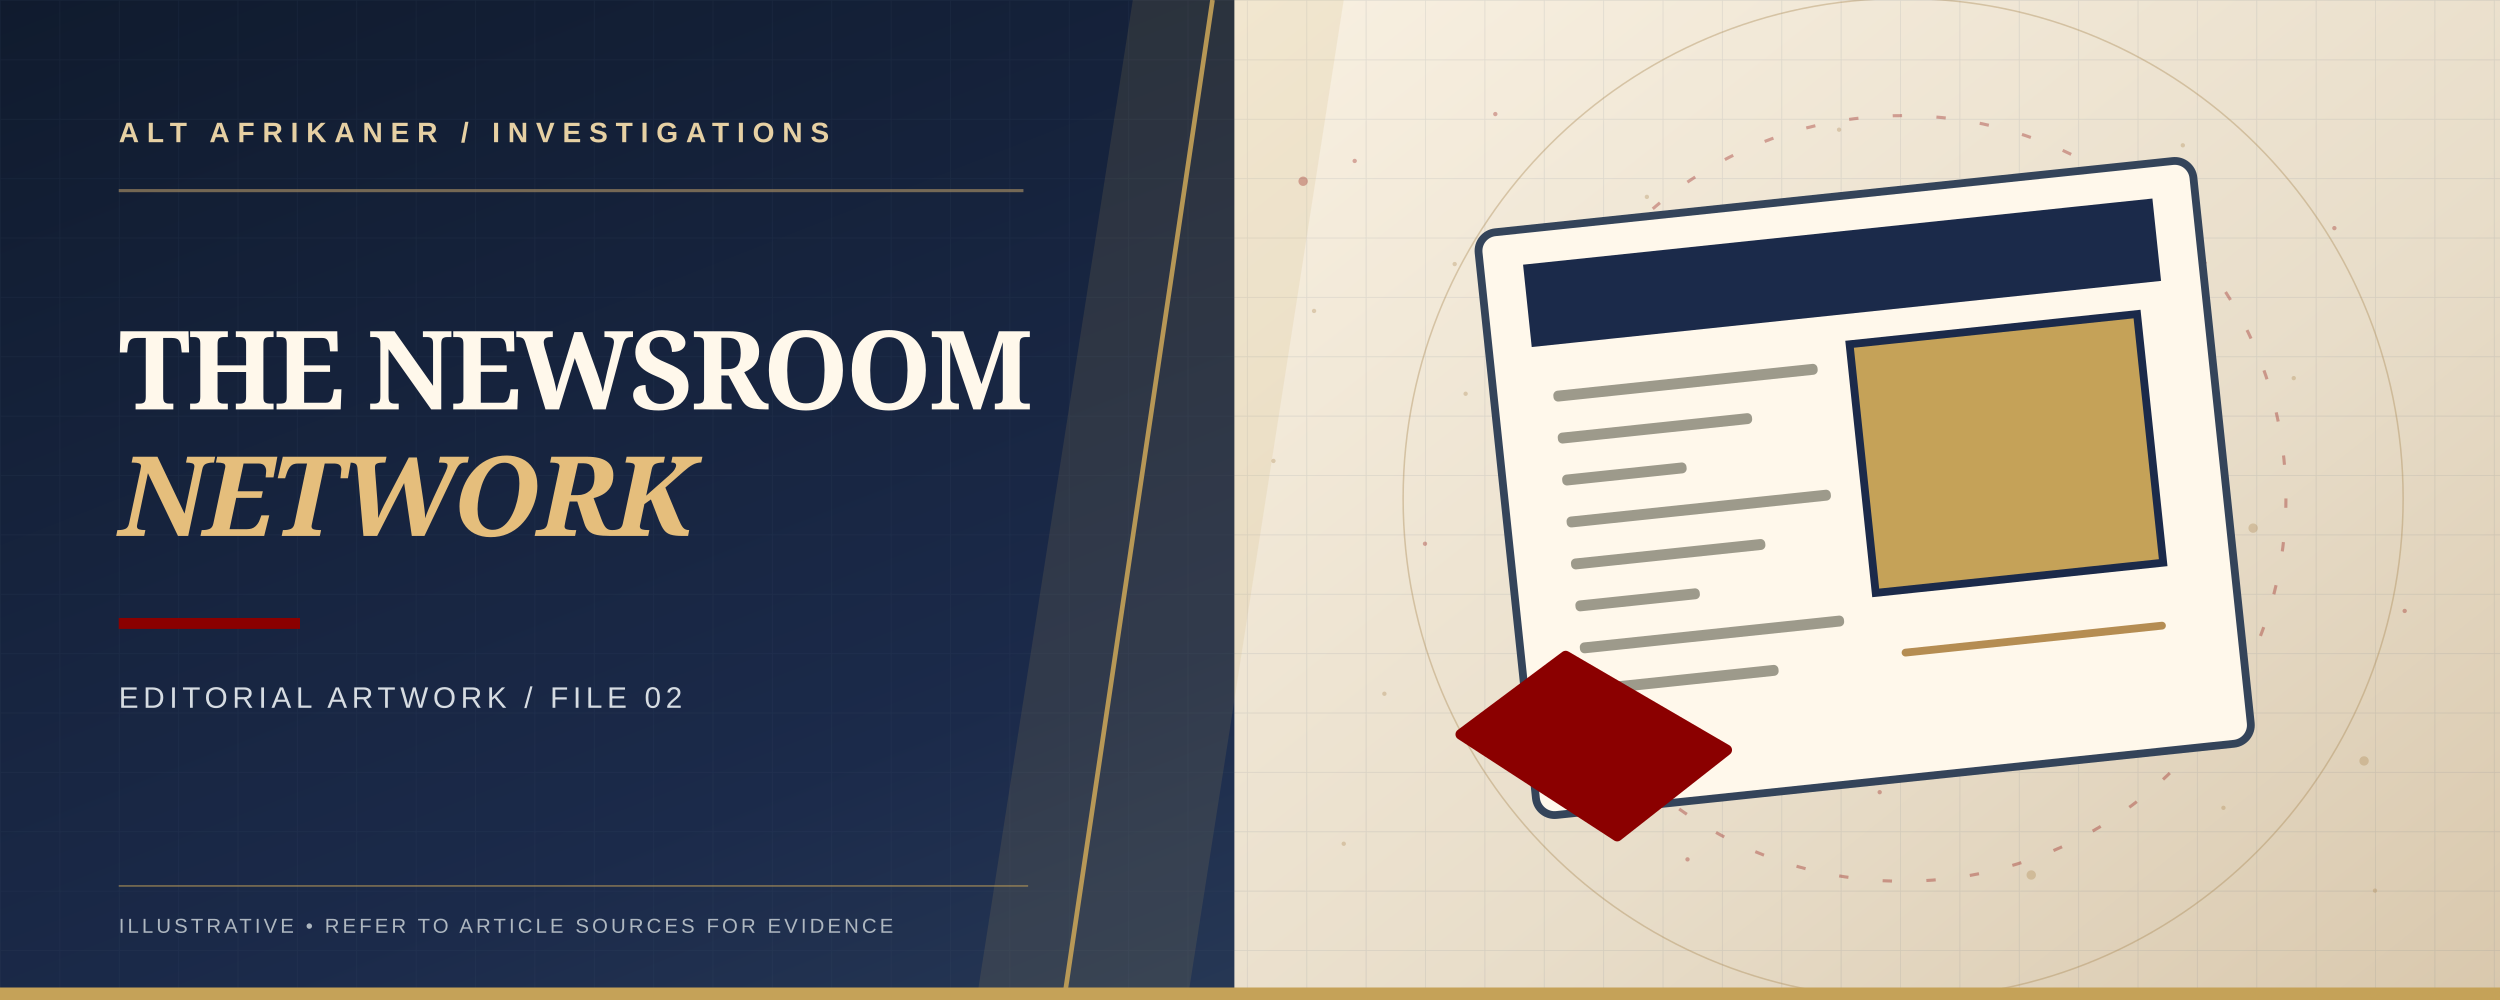
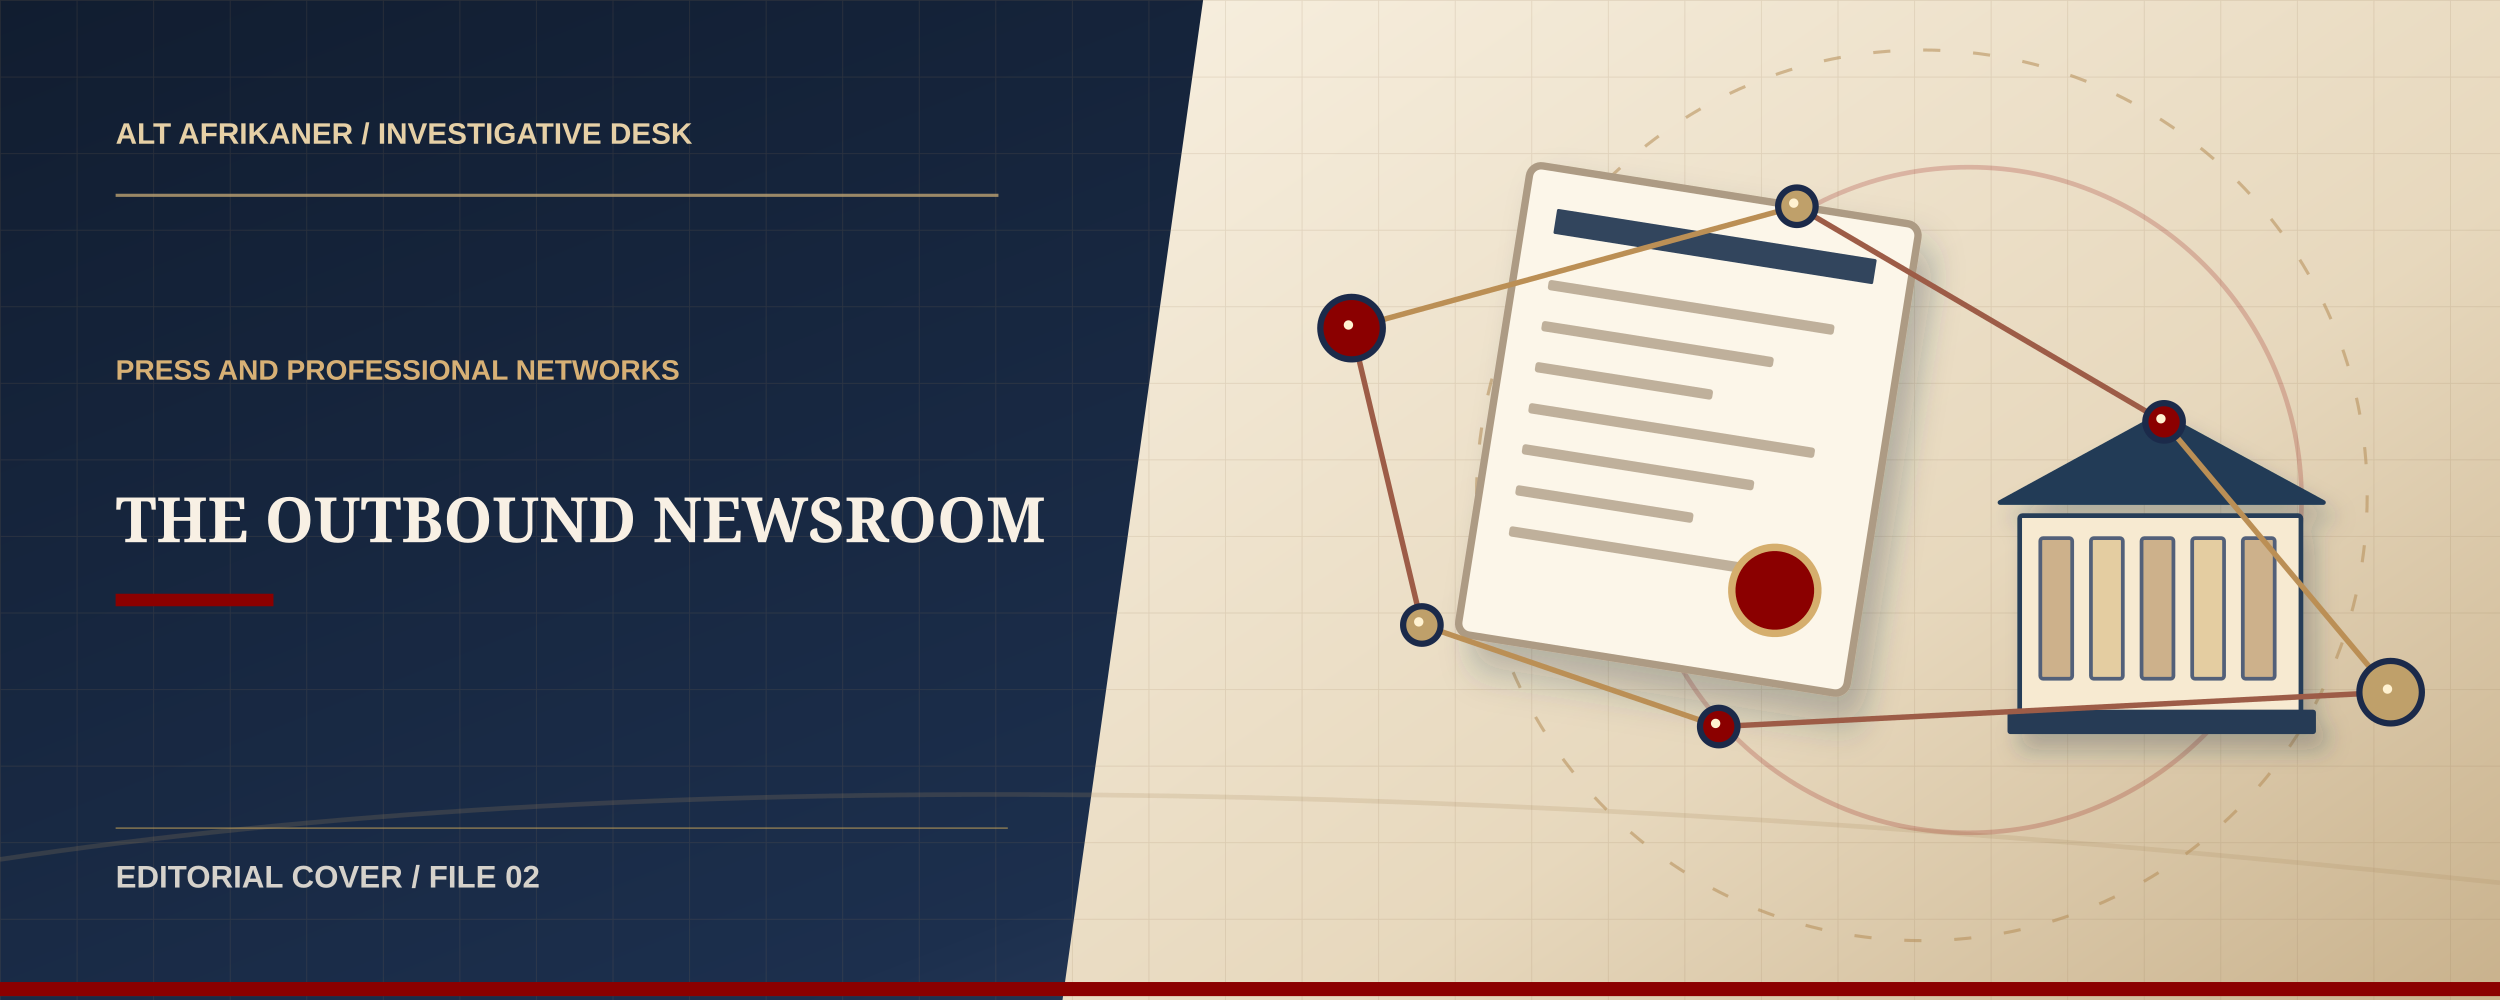
- <svg xmlns="http://www.w3.org/2000/svg" viewBox="0 0 1600 640" width="1600" height="640" role="img" aria-label="Journalists, newsrooms and professional links">
+ <svg xmlns="http://www.w3.org/2000/svg" viewBox="0 0 1600 640" width="1600" height="640" role="img" aria-label="THE OUTBOUND NEWSROOM - conceptual cover illustration">
  <defs>
-     <linearGradient id="d" x1="0" y1="0" x2="1" y2="1">
-       <stop stop-color="#101b2e" />
-       <stop offset=".55" stop-color="#1b2a4a" />
-       <stop offset="1" stop-color="#354962" />
+     <linearGradient id="dark" x1="0" y1="0" x2="1" y2="1">
+       <stop stop-color="#111d30" />
+       <stop offset=".66" stop-color="#1c2f4d" />
+       <stop offset="1" stop-color="#425372" />
    </linearGradient>
-     <linearGradient id="p" x1="0" y1="0" x2="1" y2="1">
-       <stop stop-color="#f8f0e1" />
-       <stop offset=".6" stop-color="#e8ddc9" />
-       <stop offset="1" stop-color="#d9c8ad" />
+     <linearGradient id="parchment" x1="0" y1="0" x2="1" y2="1">
+       <stop stop-color="#f7efdf" />
+       <stop offset=".6" stop-color="#e7d8bd" />
+       <stop offset="1" stop-color="#c9b28d" />
    </linearGradient>
-     <pattern id="g" width="38" height="38" patternUnits="userSpaceOnUse">
-       <path d="M38 0H0V38" fill="none" stroke="#455d73" stroke-width="1" opacity=".25" />
+     <pattern id="grid" width="49" height="49" patternUnits="userSpaceOnUse">
+       <path d="M49 0H0V49" stroke="#937655" stroke-width="1.1" fill="none" />
    </pattern>
-     <clipPath id="right">
-       <rect x="790" y="0" width="810" height="640" />
+     <filter id="shadow" x="-40%" y="-40%" width="180%" height="180%">
+       <feDropShadow dx="12" dy="17" stdDeviation="12" flood-color="#25384b" flood-opacity=".28" />
+     </filter>
+     <clipPath id="region">
+       <rect x="753" width="847" height="640" />
    </clipPath>
  </defs>
-   <rect width="1600" height="640" fill="url(#d)" />
-   <rect x="790" width="810" height="640" fill="url(#p)" />
-   <rect width="1600" height="640" fill="url(#g)" opacity=".48" />
-   <path d="M725 0L860 0L760 640L625 640Z" fill="#c5a258" opacity=".13" />
-   <path d="M776 0L681 640" fill="none" stroke="#c5a258" stroke-width="3" opacity=".9" />
-   <g clip-path="url(#right)">
-     <circle cx="834" cy="116" r="3" fill="#8b0000" opacity=".3" />
-     <circle cx="931" cy="169" r="1.4" fill="#a47c42" opacity=".3" />
-     <circle cx="1028" cy="222" r="1.4" fill="#a47c42" opacity=".3" />
-     <circle cx="1125" cy="275" r="1.4" fill="#8b0000" opacity=".3" />
-     <circle cx="1222" cy="328" r="1.4" fill="#a47c42" opacity=".3" />
-     <circle cx="1319" cy="381" r="1.4" fill="#a47c42" opacity=".3" />
-     <circle cx="1416" cy="434" r="1.4" fill="#8b0000" opacity=".3" />
-     <circle cx="1513" cy="487" r="3" fill="#a47c42" opacity=".3" />
-     <circle cx="860" cy="540" r="1.4" fill="#a47c42" opacity=".3" />
-     <circle cx="957" cy="73" r="1.4" fill="#8b0000" opacity=".3" />
-     <circle cx="1054" cy="126" r="1.4" fill="#a47c42" opacity=".3" />
-     <circle cx="1151" cy="179" r="1.4" fill="#a47c42" opacity=".3" />
-     <circle cx="1248" cy="232" r="1.4" fill="#8b0000" opacity=".3" />
-     <circle cx="1345" cy="285" r="1.4" fill="#a47c42" opacity=".3" />
-     <circle cx="1442" cy="338" r="3" fill="#a47c42" opacity=".3" />
-     <circle cx="1539" cy="391" r="1.4" fill="#8b0000" opacity=".3" />
-     <circle cx="886" cy="444" r="1.4" fill="#a47c42" opacity=".3" />
-     <circle cx="983" cy="497" r="1.4" fill="#a47c42" opacity=".3" />
-     <circle cx="1080" cy="550" r="1.4" fill="#8b0000" opacity=".3" />
-     <circle cx="1177" cy="83" r="1.4" fill="#a47c42" opacity=".3" />
-     <circle cx="1274" cy="136" r="1.4" fill="#a47c42" opacity=".3" />
-     <circle cx="1371" cy="189" r="3" fill="#8b0000" opacity=".3" />
-     <circle cx="1468" cy="242" r="1.4" fill="#a47c42" opacity=".3" />
-     <circle cx="815" cy="295" r="1.4" fill="#a47c42" opacity=".3" />
-     <circle cx="912" cy="348" r="1.4" fill="#8b0000" opacity=".3" />
-     <circle cx="1009" cy="401" r="1.4" fill="#a47c42" opacity=".3" />
-     <circle cx="1106" cy="454" r="1.4" fill="#a47c42" opacity=".3" />
-     <circle cx="1203" cy="507" r="1.4" fill="#8b0000" opacity=".3" />
-     <circle cx="1300" cy="560" r="3" fill="#a47c42" opacity=".3" />
-     <circle cx="1397" cy="93" r="1.4" fill="#a47c42" opacity=".3" />
-     <circle cx="1494" cy="146" r="1.4" fill="#8b0000" opacity=".3" />
-     <circle cx="841" cy="199" r="1.4" fill="#a47c42" opacity=".3" />
-     <circle cx="938" cy="252" r="1.4" fill="#a47c42" opacity=".3" />
-     <circle cx="1035" cy="305" r="1.4" fill="#8b0000" opacity=".3" />
-     <circle cx="1132" cy="358" r="1.4" fill="#a47c42" opacity=".3" />
-     <circle cx="1229" cy="411" r="3" fill="#a47c42" opacity=".3" />
-     <circle cx="1326" cy="464" r="1.4" fill="#8b0000" opacity=".3" />
-     <circle cx="1423" cy="517" r="1.4" fill="#a47c42" opacity=".3" />
-     <circle cx="1520" cy="570" r="1.4" fill="#a47c42" opacity=".3" />
-     <circle cx="867" cy="103" r="1.4" fill="#8b0000" opacity=".3" />
-     <circle cx="1218" cy="319" r="245" fill="none" stroke="#8b0000" stroke-width="2" stroke-dasharray="6 22" opacity=".32" />
-     <circle cx="1218" cy="319" r="320" fill="none" stroke="#aa8a56" stroke-width="1" opacity=".4" />
-     <g transform="rotate(-6 1190 280)">
-       <rect x="960" y="125" width="460" height="375" rx="12" fill="#fff8eb" stroke="#34445a" stroke-width="5" />
-       <rect x="990" y="150" width="400" height="48" rx="0" fill="#1b2a4a" stroke="#1b2a4a" stroke-width="5" />
-       <rect x="998" y="230" width="170" height="7" rx="3" fill="#9d9a8b" stroke="none" stroke-width="5" />
-       <rect x="998" y="257" width="125" height="7" rx="3" fill="#9d9a8b" stroke="none" stroke-width="5" />
-       <rect x="998" y="284" width="80" height="7" rx="3" fill="#9d9a8b" stroke="none" stroke-width="5" />
-       <rect x="998" y="311" width="170" height="7" rx="3" fill="#9d9a8b" stroke="none" stroke-width="5" />
-       <rect x="998" y="338" width="125" height="7" rx="3" fill="#9d9a8b" stroke="none" stroke-width="5" />
-       <rect x="998" y="365" width="80" height="7" rx="3" fill="#9d9a8b" stroke="none" stroke-width="5" />
-       <rect x="998" y="392" width="170" height="7" rx="3" fill="#9d9a8b" stroke="none" stroke-width="5" />
-       <rect x="998" y="419" width="125" height="7" rx="3" fill="#9d9a8b" stroke="none" stroke-width="5" />
-       <rect x="1190" y="220" width="185" height="160" rx="0" fill="#c5a258" stroke="#1b2a4a" stroke-width="5" />
-       <path d="M1205 420L1370 420" stroke="#b58d52" stroke-width="5" stroke-linecap="round" />
+   <rect width="1600" height="640" fill="url(#dark)" />
+   <path d="M770 0H1600V640H680Z" fill="url(#parchment)" />
+   <path d="M0 550Q600 460 1600 565" fill="none" stroke="#a98a5e" stroke-width="3" opacity=".2" />
+   <rect width="1600" height="640" fill="url(#grid)" opacity=".17" />
+   <g clip-path="url(#region)">
+     <circle cx="1230" cy="317" r="285" stroke="#b48d56" stroke-width="2" stroke-dasharray="11 21" fill="none" opacity=".55" />
+     <circle cx="1260" cy="320" r="213" stroke="#8b0000" stroke-width="3" fill="none" opacity=".20" />
+     <g transform="translate(194 220) scale(1.02)" filter="url(#shadow)">
+       <rect x="0" y="85" width="315" height="193" rx="13" fill="#203551" stroke="#c4a86f" stroke-width="6" />
+       <rect x="44" y="24" width="161" height="69" rx="8" fill="#273c57" stroke="#273c57" stroke-width="1" />
+       <circle cx="195" cy="173" r="84" fill="#18273e" stroke="#cba960" stroke-width="11" />
+       <circle cx="195" cy="173" r="48" fill="#5f7287" stroke="#e2d09f" stroke-width="8" />
+       <circle cx="195" cy="173" r="17" fill="#bba173" stroke="#1a2d44" stroke-width="5" />
+       <rect x="306" y="112" width="70" height="115" rx="4" fill="#253b55" stroke="#ad956c" stroke-width="5" />
    </g>
-     <path d="M935 470L1002 420L1105 480L1035 535Z" fill="#8b0000" stroke="#8b0000" stroke-width="7" stroke-linecap="round" stroke-linejoin="round" />
+     <g transform="translate(980 105) rotate(9) scale(0.95)" filter="url(#shadow)">
+       <rect x="0" y="0" width="265" height="320" rx="8" fill="#fcf6e9" stroke="#ad9b84" stroke-width="5" />
+       <rect x="22" y="27" width="218" height="17" rx="1" fill="#30445d" stroke="#30445d" stroke-width="0" />
+       <rect x="24" y="75" width="195" height="7" rx="2" fill="#bfb09b" stroke="#bfb09b" stroke-width="0" />
+       <rect x="24" y="103" width="158" height="7" rx="2" fill="#bfb09b" stroke="#bfb09b" stroke-width="0" />
+       <rect x="24" y="131" width="121" height="7" rx="2" fill="#bfb09b" stroke="#bfb09b" stroke-width="0" />
+       <rect x="24" y="159" width="195" height="7" rx="2" fill="#bfb09b" stroke="#bfb09b" stroke-width="0" />
+       <rect x="24" y="187" width="158" height="7" rx="2" fill="#bfb09b" stroke="#bfb09b" stroke-width="0" />
+       <rect x="24" y="215" width="121" height="7" rx="2" fill="#bfb09b" stroke="#bfb09b" stroke-width="0" />
+       <rect x="24" y="243" width="195" height="7" rx="2" fill="#bfb09b" stroke="#bfb09b" stroke-width="0" />
+       <circle cx="207" cy="258" r="29" fill="#8b0000" stroke="#d5ae6d" stroke-width="5" />
+     </g>
+     <g transform="translate(1280 270) scale(0.6)" filter="url(#shadow)">
+       <path d="M0 86L172 -8L345 86Z" fill="#243b56" stroke="#243b56" stroke-width="5" stroke-linejoin="round" stroke-linecap="round" />
+       <rect x="21" y="100" width="300" height="215" rx="3" fill="#f7ead1" stroke="#263e59" stroke-width="5" />
+       <rect x="43" y="124" width="34" height="150" rx="3" fill="#cdb18b" stroke="#526179" stroke-width="4" />
+       <rect x="97" y="124" width="34" height="150" rx="3" fill="#e4cda1" stroke="#526179" stroke-width="4" />
+       <rect x="151" y="124" width="34" height="150" rx="3" fill="#cdb18b" stroke="#526179" stroke-width="4" />
+       <rect x="205" y="124" width="34" height="150" rx="3" fill="#e4cda1" stroke="#526179" stroke-width="4" />
+       <rect x="259" y="124" width="34" height="150" rx="3" fill="#cdb18b" stroke="#526179" stroke-width="4" />
+       <rect x="9" y="308" width="327" height="24" rx="2" fill="#273b55" stroke="#273b55" stroke-width="2" />
+     </g>
+     <g>
+       <path d="M865 210L1150 132" stroke="#bb8f55" stroke-width="3.5" stroke-linecap="round" fill="none" />
+       <path d="M1150 132L1385 270" stroke="#9d5c47" stroke-width="3.5" stroke-linecap="round" fill="none" />
+       <path d="M1385 270L1530 443" stroke="#bb8f55" stroke-width="3.5" stroke-linecap="round" fill="none" />
+       <path d="M1530 443L1100 465" stroke="#9d5c47" stroke-width="3.5" stroke-linecap="round" fill="none" />
+       <path d="M1100 465L910 400" stroke="#bb8f55" stroke-width="3.5" stroke-linecap="round" fill="none" />
+       <path d="M910 400L865 210" stroke="#9d5c47" stroke-width="3.5" stroke-linecap="round" fill="none" />
+       <circle cx="865" cy="210" r="20" fill="#8b0000" stroke="#1b2a4a" stroke-width="4" />
+       <circle cx="863" cy="208" r="3" fill="#fff2d1" stroke="none" stroke-width="0" />
+       <circle cx="1150" cy="132" r="12" fill="#bfa06a" stroke="#1b2a4a" stroke-width="4" />
+       <circle cx="1148" cy="130" r="3" fill="#fff2d1" stroke="none" stroke-width="0" />
+       <circle cx="1385" cy="270" r="12" fill="#8b0000" stroke="#1b2a4a" stroke-width="4" />
+       <circle cx="1383" cy="268" r="3" fill="#fff2d1" stroke="none" stroke-width="0" />
+       <circle cx="1530" cy="443" r="20" fill="#bfa06a" stroke="#1b2a4a" stroke-width="4" />
+       <circle cx="1528" cy="441" r="3" fill="#fff2d1" stroke="none" stroke-width="0" />
+       <circle cx="1100" cy="465" r="12" fill="#8b0000" stroke="#1b2a4a" stroke-width="4" />
+       <circle cx="1098" cy="463" r="3" fill="#fff2d1" stroke="none" stroke-width="0" />
+       <circle cx="910" cy="400" r="12" fill="#bfa06a" stroke="#1b2a4a" stroke-width="4" />
+       <circle cx="908" cy="398" r="3" fill="#fff2d1" stroke="none" stroke-width="0" />
+     </g>
  </g>
-   <g fill="#e6d0a3">
-     <text x="76" y="91" font-family="Arial,sans-serif" font-size="18" font-weight="700" letter-spacing="5">ALT AFRIKANER / INVESTIGATIONS</text>
-   </g>
-   <path d="M76 122H655" stroke="#a48a62" stroke-width="2" opacity=".67" />
-   <text x="76" y="262" fill="#fff8eb" font-family="Georgia,serif" font-size="70" font-weight="700" letter-spacing="-2">THE NEWSROOM</text>
-   <text x="76" y="343" fill="#e5be7c" font-family="Georgia,serif" font-size="71" font-weight="700" font-style="italic" letter-spacing="-2">NETWORK</text>
-   <path d="M76 399H192" stroke="#8b0000" stroke-width="7" />
-   <text x="76" y="453" fill="#d6dce2" font-family="Arial,sans-serif" font-size="19" letter-spacing="3">EDITORIAL ARTWORK  /  FILE 02</text>
-   <path d="M76 567H658" stroke="#c5a258" stroke-width="1" opacity=".6" />
-   <text x="76" y="597" fill="#aeb7c0" font-family="Arial,sans-serif" font-size="13" letter-spacing="2">ILLUSTRATIVE  •  REFER TO ARTICLE SOURCES FOR EVIDENCE</text>
-   <path d="M0 636H1600" stroke="#c5a258" stroke-width="8" />
+   <path d="M74 125H639" stroke="#c7aa75" stroke-width="2" opacity=".75" />
+   <text x="74" y="92" font-family="Arial,sans-serif" font-size="19" fill="#e6d0a6" font-weight="700">ALT AFRIKANER    /    INVESTIGATIVE DESK</text>
+   <text x="74" y="243" font-family="Arial,sans-serif" font-size="18" fill="#d7b075" font-weight="700">PRESS AND PROFESSIONAL NETWORKS</text>
+   <text x="74" y="347" font-family="Georgia,serif" font-size="40" fill="#f8f0e4" font-weight="700">THE OUTBOUND NEWSROOM</text>
+   <path d="M74 384H175" stroke="#8b0000" stroke-width="8" />
+   <path d="M74 530H645" stroke="#c5a258" stroke-width="1" opacity=".6" />
+   <text x="74" y="568" font-family="Arial,sans-serif" font-size="20" fill="#d6d2cb" font-weight="700">EDITORIAL COVER / FILE 02</text>
+   <path d="M0 633H1600" stroke="#8b0000" stroke-width="9" />
</svg>
